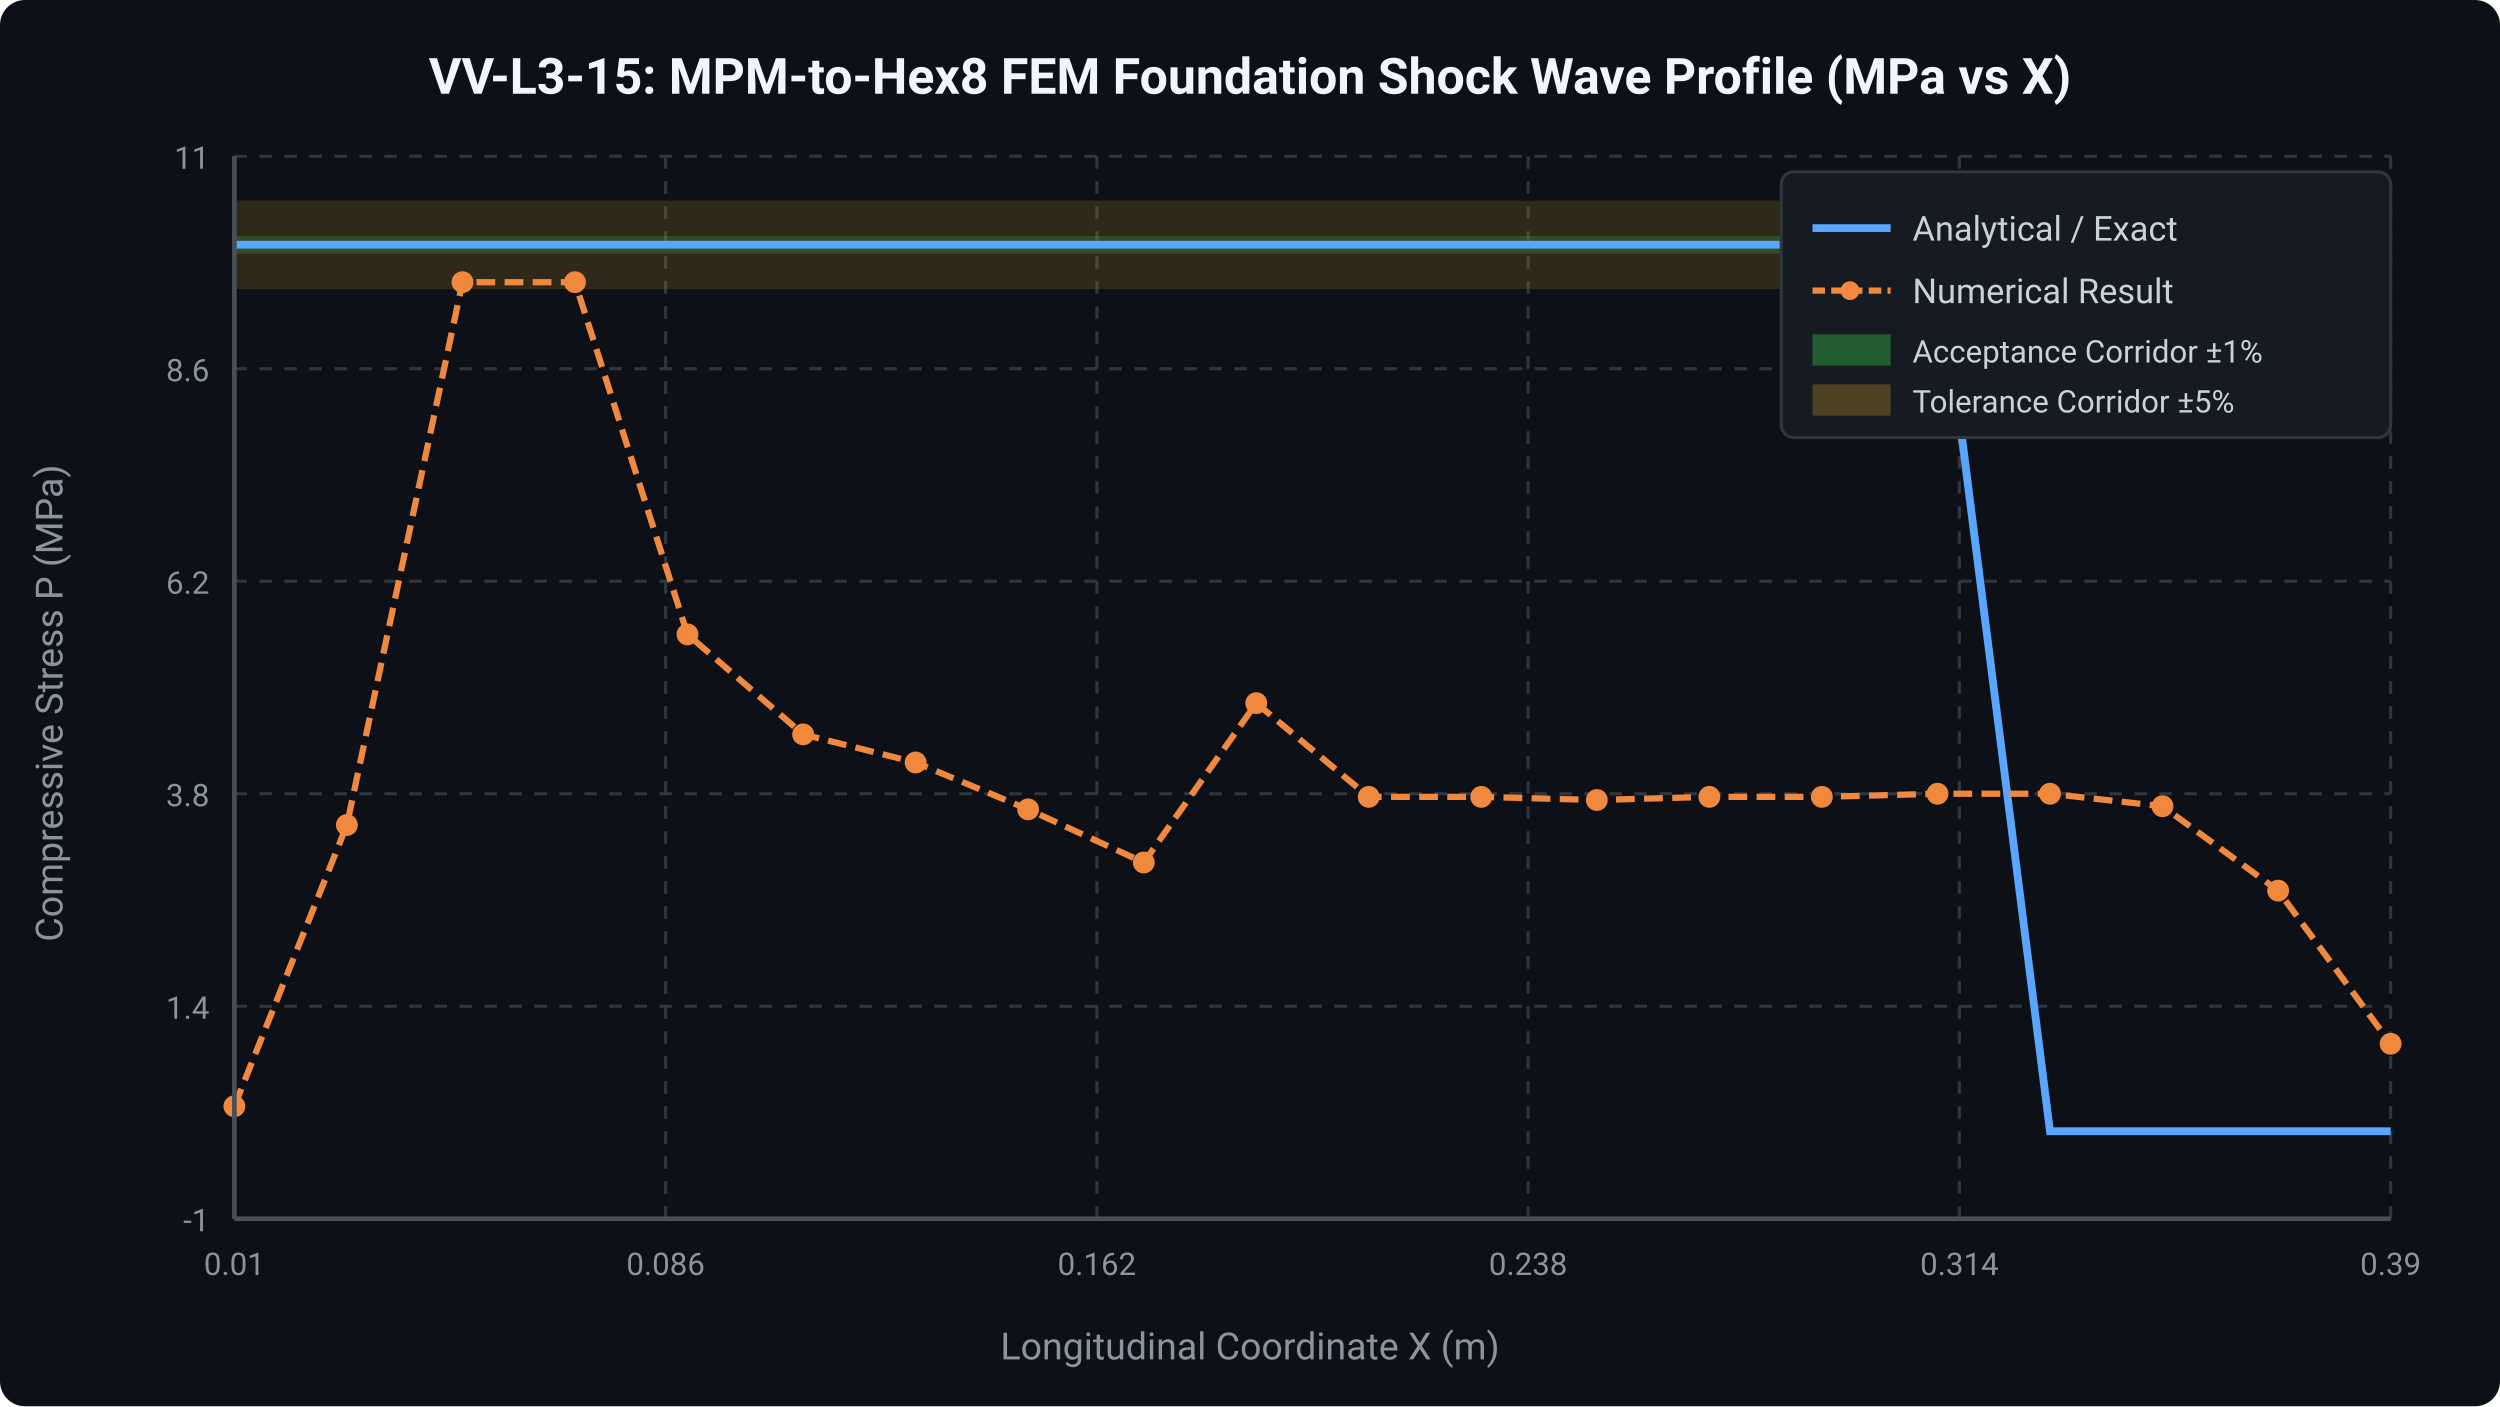
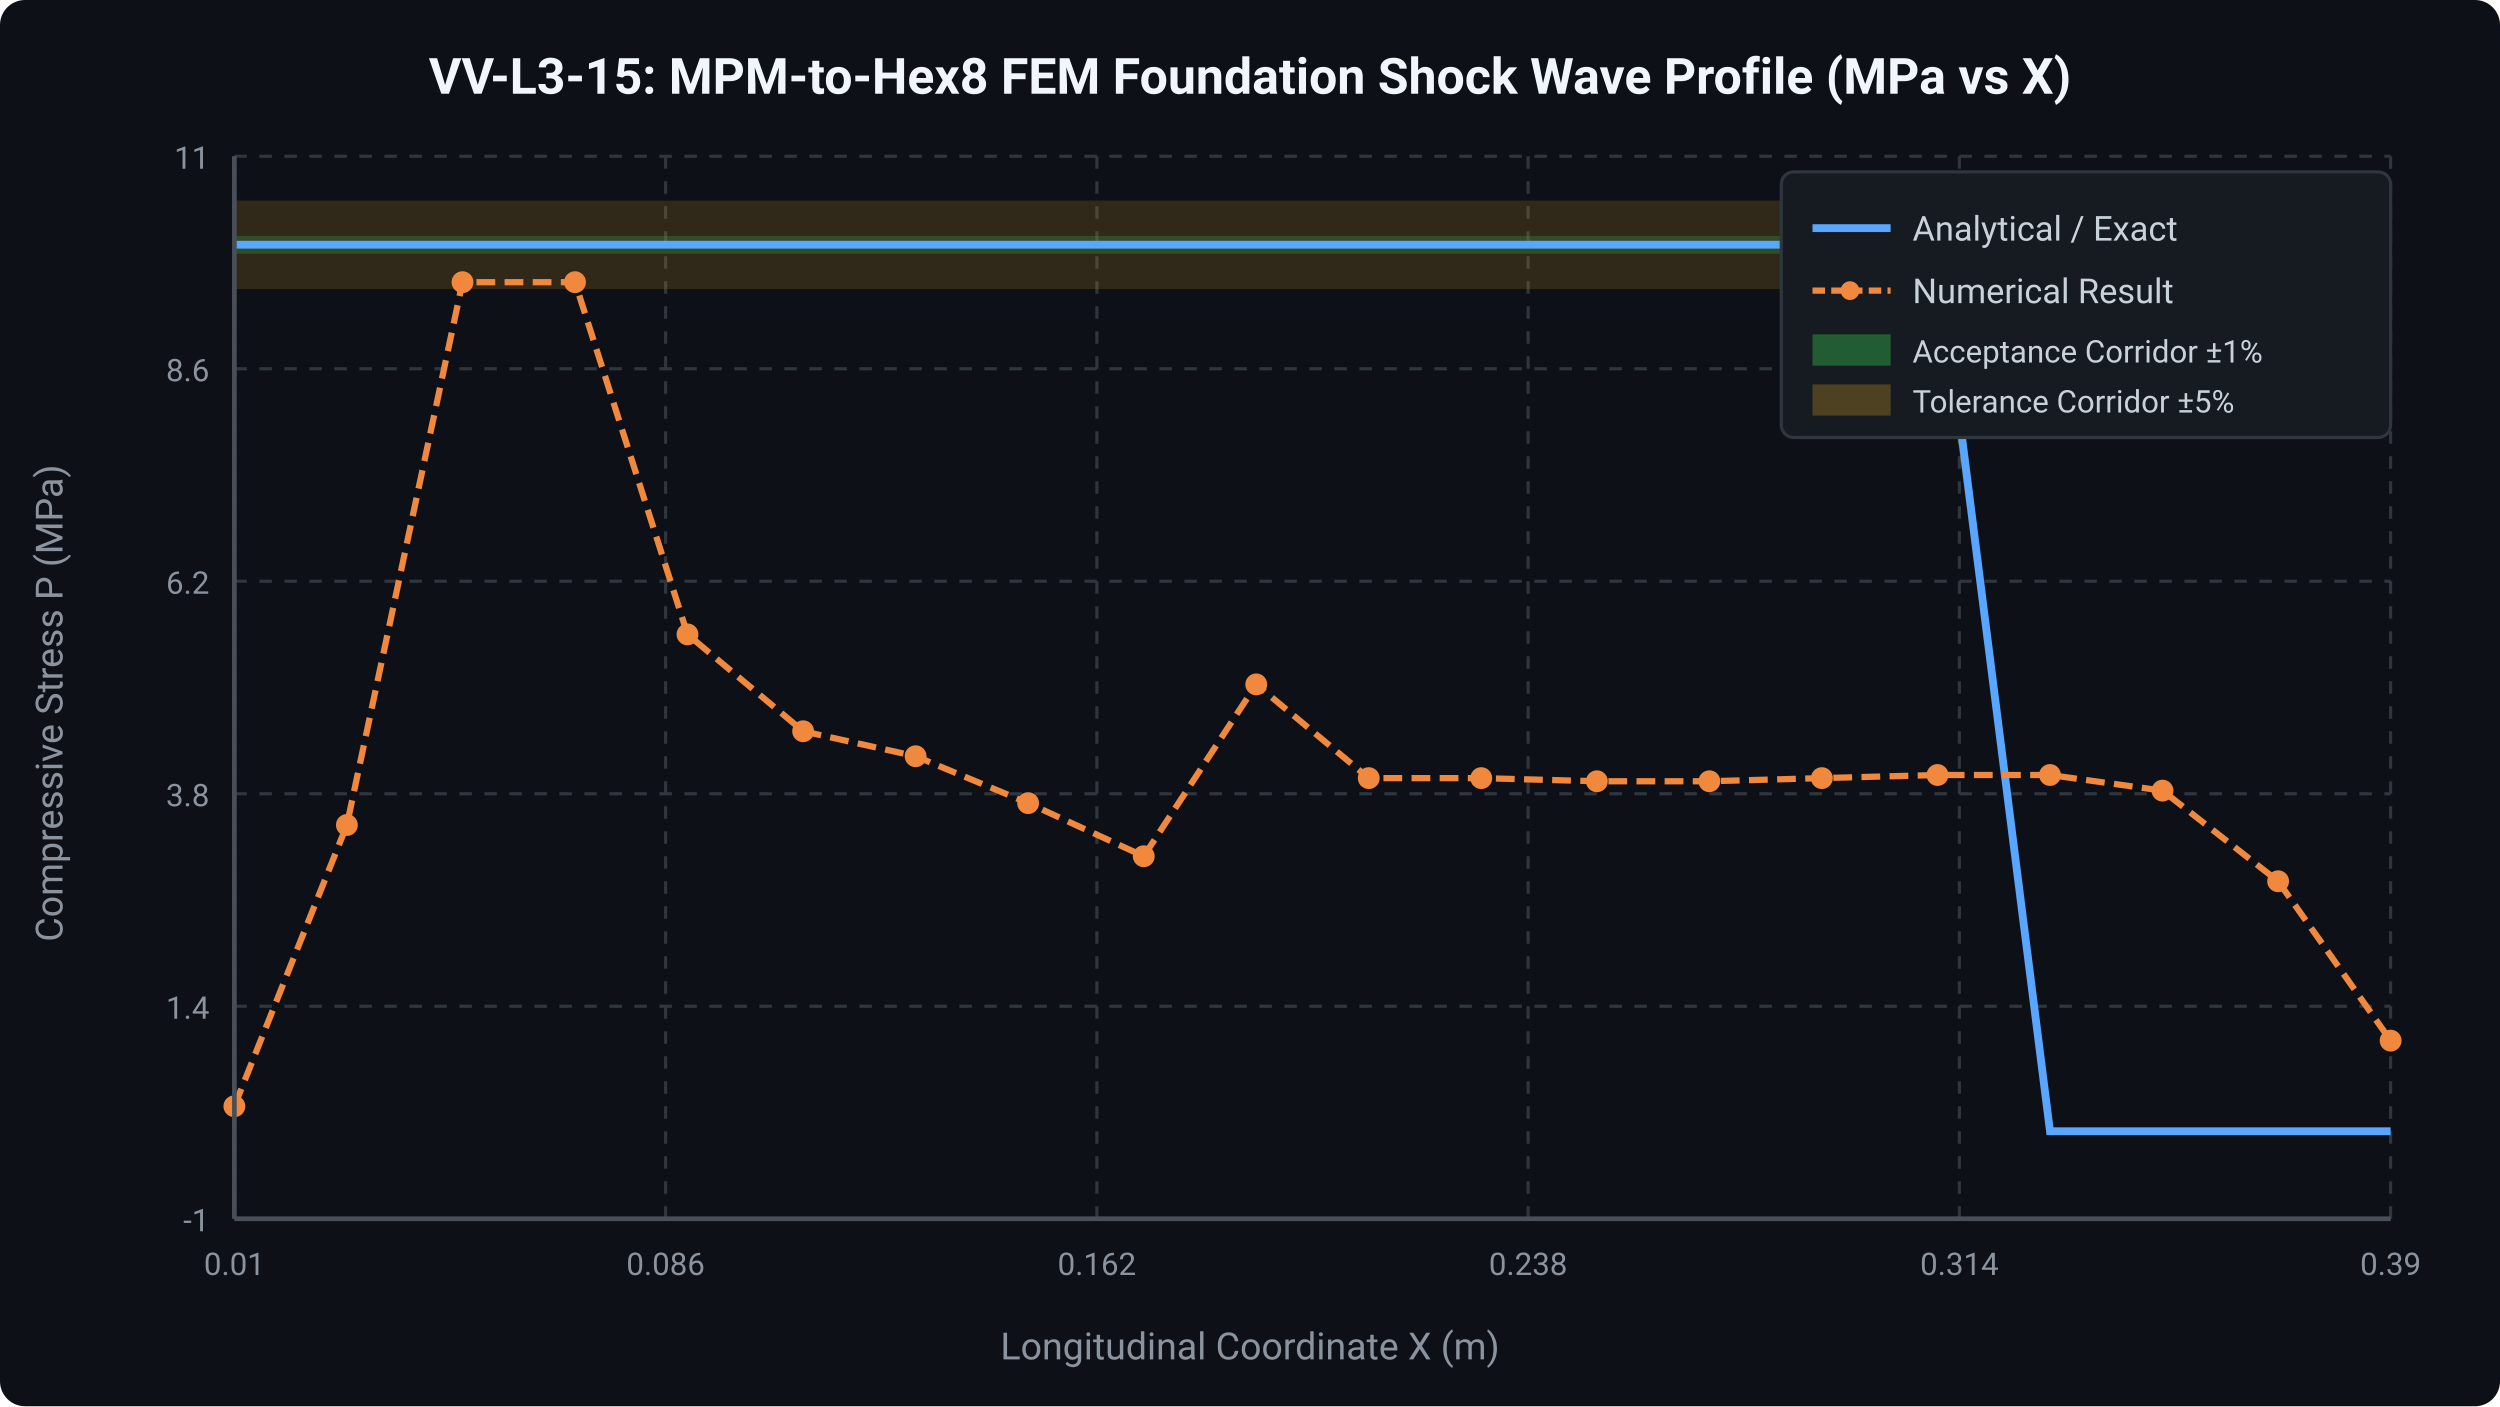
<svg xmlns="http://www.w3.org/2000/svg" viewBox="0 0 800 450" width="800" height="450">
  <style>
    text { font-family: -apple-system, BlinkMacSystemFont, 'Segoe UI', Roboto, Helvetica, Arial, sans-serif; fill: #c9d1d9; }
    .title { font-size: 16px; font-weight: 600; fill: #f0f6fc; }
    .axis-label { font-size: 12px; fill: #8b949e; }
    .tick { font-size: 10px; fill: #8b949e; }
    .grid { stroke: #30363d; stroke-width: 1; stroke-dasharray: 4,4; }
    .axis-line { stroke: #484f58; stroke-width: 1.5; }
    .exact-curve { fill: none; stroke: #58a6ff; stroke-width: 2.5; }
    .num-curve { fill: none; stroke: #f0883e; stroke-width: 2.0; stroke-dasharray: 6,3; }
    .corridor-yellow { fill: rgba(210, 153, 34, 0.18); }
    .corridor-green { fill: rgba(46, 160, 67, 0.30); }
  </style>
  <rect width="800" height="450" fill="#0d1117" rx="8" />
  <text x="400" y="30" text-anchor="middle" class="title">VV-L3-15: MPM-to-Hex8 FEM Foundation Shock Wave Profile (MPa vs X)</text>
  <line x1="75" y1="390" x2="765" y2="390" class="grid" />
  <text x="67" y="394" text-anchor="end" class="tick">-1</text>
  <line x1="75" y1="322" x2="765" y2="322" class="grid" />
  <text x="67" y="326" text-anchor="end" class="tick">1.4</text>
  <line x1="75" y1="254" x2="765" y2="254" class="grid" />
  <text x="67" y="258" text-anchor="end" class="tick">3.8</text>
  <line x1="75" y1="186" x2="765" y2="186" class="grid" />
  <text x="67" y="190" text-anchor="end" class="tick">6.2</text>
  <line x1="75" y1="118" x2="765" y2="118" class="grid" />
  <text x="67" y="122" text-anchor="end" class="tick">8.6</text>
  <line x1="75" y1="50" x2="765" y2="50" class="grid" />
  <text x="67" y="54" text-anchor="end" class="tick">11</text>
  <line x1="75" y1="50" x2="75" y2="390" class="grid" />
  <text x="75" y="408" text-anchor="middle" class="tick">0.01</text>
  <line x1="213" y1="50" x2="213" y2="390" class="grid" />
  <text x="213" y="408" text-anchor="middle" class="tick">0.086</text>
  <line x1="351" y1="50" x2="351" y2="390" class="grid" />
  <text x="351" y="408" text-anchor="middle" class="tick">0.162</text>
  <line x1="489" y1="50" x2="489" y2="390" class="grid" />
  <text x="489" y="408" text-anchor="middle" class="tick">0.238</text>
  <line x1="627" y1="50" x2="627" y2="390" class="grid" />
  <text x="627" y="408" text-anchor="middle" class="tick">0.314</text>
  <line x1="765" y1="50" x2="765" y2="390" class="grid" />
  <text x="765" y="408" text-anchor="middle" class="tick">0.39</text>
  <path class="corridor-yellow" d="M 75 64.2 L 111 64.2 L 148 64.2 L 184 64.2 L 220 64.2 L 257 64.2 L 293 64.2 L 329 64.2 L 366 64.2 L 402 64.2 L 438 64.2 L 474 64.2 L 511 64.2 L 547 64.2 L 583 64.2 L 620 64.2 L 656 362 L 692 362 L 729 362 L 765 362 L 765 362 L 729 362 L 692 362 L 656 362 L 620 92.5 L 583 92.5 L 547 92.5 L 511 92.5 L 474 92.5 L 438 92.5 L 402 92.5 L 366 92.5 L 329 92.5 L 293 92.5 L 257 92.5 L 220 92.5 L 184 92.5 L 148 92.5 L 111 92.5 L 75 92.5 Z" />
  <path class="corridor-green" d="M 75 75.5 L 111 75.5 L 148 75.5 L 184 75.5 L 220 75.5 L 257 75.5 L 293 75.5 L 329 75.5 L 366 75.5 L 402 75.5 L 438 75.5 L 474 75.5 L 511 75.5 L 547 75.5 L 583 75.5 L 620 75.5 L 656 362 L 692 362 L 729 362 L 765 362 L 765 362 L 729 362 L 692 362 L 656 362 L 620 81.2 L 583 81.2 L 547 81.2 L 511 81.2 L 474 81.2 L 438 81.2 L 402 81.2 L 366 81.2 L 329 81.2 L 293 81.2 L 257 81.2 L 220 81.2 L 184 81.2 L 148 81.2 L 111 81.2 L 75 81.2 Z" />
  <path class="exact-curve" d="M 75 78.3 L 111 78.3 L 148 78.3 L 184 78.3 L 220 78.3 L 257 78.3 L 293 78.3 L 329 78.3 L 366 78.3 L 402 78.3 L 438 78.3 L 474 78.3 L 511 78.3 L 547 78.3 L 583 78.3 L 620 78.3 L 656 362 L 692 362 L 729 362 L 765 362 " />
-   <path class="num-curve" d="M 75 354 L 111 264 L 148 90.3 L 184 90.3 L 220 203 L 257 235 L 293 244 L 329 259 L 366 276 L 402 225 L 438 255 L 474 255 L 511 256 L 547 255 L 583 255 L 620 254 L 656 254 L 692 258 L 729 285 L 765 334 " />
+   <path class="num-curve" d="M 75 354 L 111 264 L 148 90.3 L 184 90.3 L 220 203 L 257 234 L 293 242 L 329 257 L 366 274 L 402 219 L 438 249 L 474 249 L 511 250 L 547 250 L 583 249 L 620 248 L 656 248 L 692 253 L 729 282 L 765 333 " />
  <circle cx="75" cy="354" r="3.5" fill="#f0883e" />
  <circle cx="111" cy="264" r="3.5" fill="#f0883e" />
  <circle cx="148" cy="90.3" r="3.5" fill="#f0883e" />
  <circle cx="184" cy="90.3" r="3.5" fill="#f0883e" />
  <circle cx="220" cy="203" r="3.5" fill="#f0883e" />
-   <circle cx="257" cy="235" r="3.5" fill="#f0883e" />
-   <circle cx="293" cy="244" r="3.5" fill="#f0883e" />
-   <circle cx="329" cy="259" r="3.5" fill="#f0883e" />
-   <circle cx="366" cy="276" r="3.5" fill="#f0883e" />
-   <circle cx="402" cy="225" r="3.5" fill="#f0883e" />
-   <circle cx="438" cy="255" r="3.5" fill="#f0883e" />
-   <circle cx="474" cy="255" r="3.5" fill="#f0883e" />
-   <circle cx="511" cy="256" r="3.5" fill="#f0883e" />
-   <circle cx="547" cy="255" r="3.5" fill="#f0883e" />
-   <circle cx="583" cy="255" r="3.5" fill="#f0883e" />
-   <circle cx="620" cy="254" r="3.5" fill="#f0883e" />
-   <circle cx="656" cy="254" r="3.5" fill="#f0883e" />
-   <circle cx="692" cy="258" r="3.5" fill="#f0883e" />
-   <circle cx="729" cy="285" r="3.5" fill="#f0883e" />
-   <circle cx="765" cy="334" r="3.5" fill="#f0883e" />
+   <circle cx="257" cy="234" r="3.5" fill="#f0883e" />
+   <circle cx="293" cy="242" r="3.5" fill="#f0883e" />
+   <circle cx="329" cy="257" r="3.5" fill="#f0883e" />
+   <circle cx="366" cy="274" r="3.5" fill="#f0883e" />
+   <circle cx="402" cy="219" r="3.5" fill="#f0883e" />
+   <circle cx="438" cy="249" r="3.5" fill="#f0883e" />
+   <circle cx="474" cy="249" r="3.5" fill="#f0883e" />
+   <circle cx="511" cy="250" r="3.5" fill="#f0883e" />
+   <circle cx="547" cy="250" r="3.5" fill="#f0883e" />
+   <circle cx="583" cy="249" r="3.5" fill="#f0883e" />
+   <circle cx="620" cy="248" r="3.5" fill="#f0883e" />
+   <circle cx="656" cy="248" r="3.5" fill="#f0883e" />
+   <circle cx="692" cy="253" r="3.5" fill="#f0883e" />
+   <circle cx="729" cy="282" r="3.5" fill="#f0883e" />
+   <circle cx="765" cy="333" r="3.5" fill="#f0883e" />
  <line x1="75" y1="390" x2="765" y2="390" class="axis-line" />
  <line x1="75" y1="50" x2="75" y2="390" class="axis-line" />
  <text x="400" y="435" text-anchor="middle" class="axis-label">Longitudinal Coordinate X (m)</text>
  <text x="20" y="225" text-anchor="middle" transform="rotate(-90 20 225)" class="axis-label">Compressive Stress P (MPa)</text>
  <rect x="570" y="55" width="195" height="85" fill="#161b22" stroke="#30363d" rx="4" />
  <line x1="580" y1="73" x2="605" y2="73" stroke="#58a6ff" stroke-width="2.5" />
  <text x="612" y="77" font-size="11">Analytical / Exact</text>
  <line x1="580" y1="93" x2="605" y2="93" stroke="#f0883e" stroke-width="2.0" stroke-dasharray="4,2" />
  <circle cx="592" cy="93" r="3" fill="#f0883e" />
  <text x="612" y="97" font-size="11">Numerical Result</text>
  <rect x="580" y="107" width="25" height="10" fill="rgba(46,160,67,0.5)" />
  <text x="612" y="116" font-size="10">Acceptance Corridor ±1%</text>
  <rect x="580" y="123" width="25" height="10" fill="rgba(210,153,34,0.3)" />
  <text x="612" y="132" font-size="10">Tolerance Corridor ±5%</text>
</svg>
